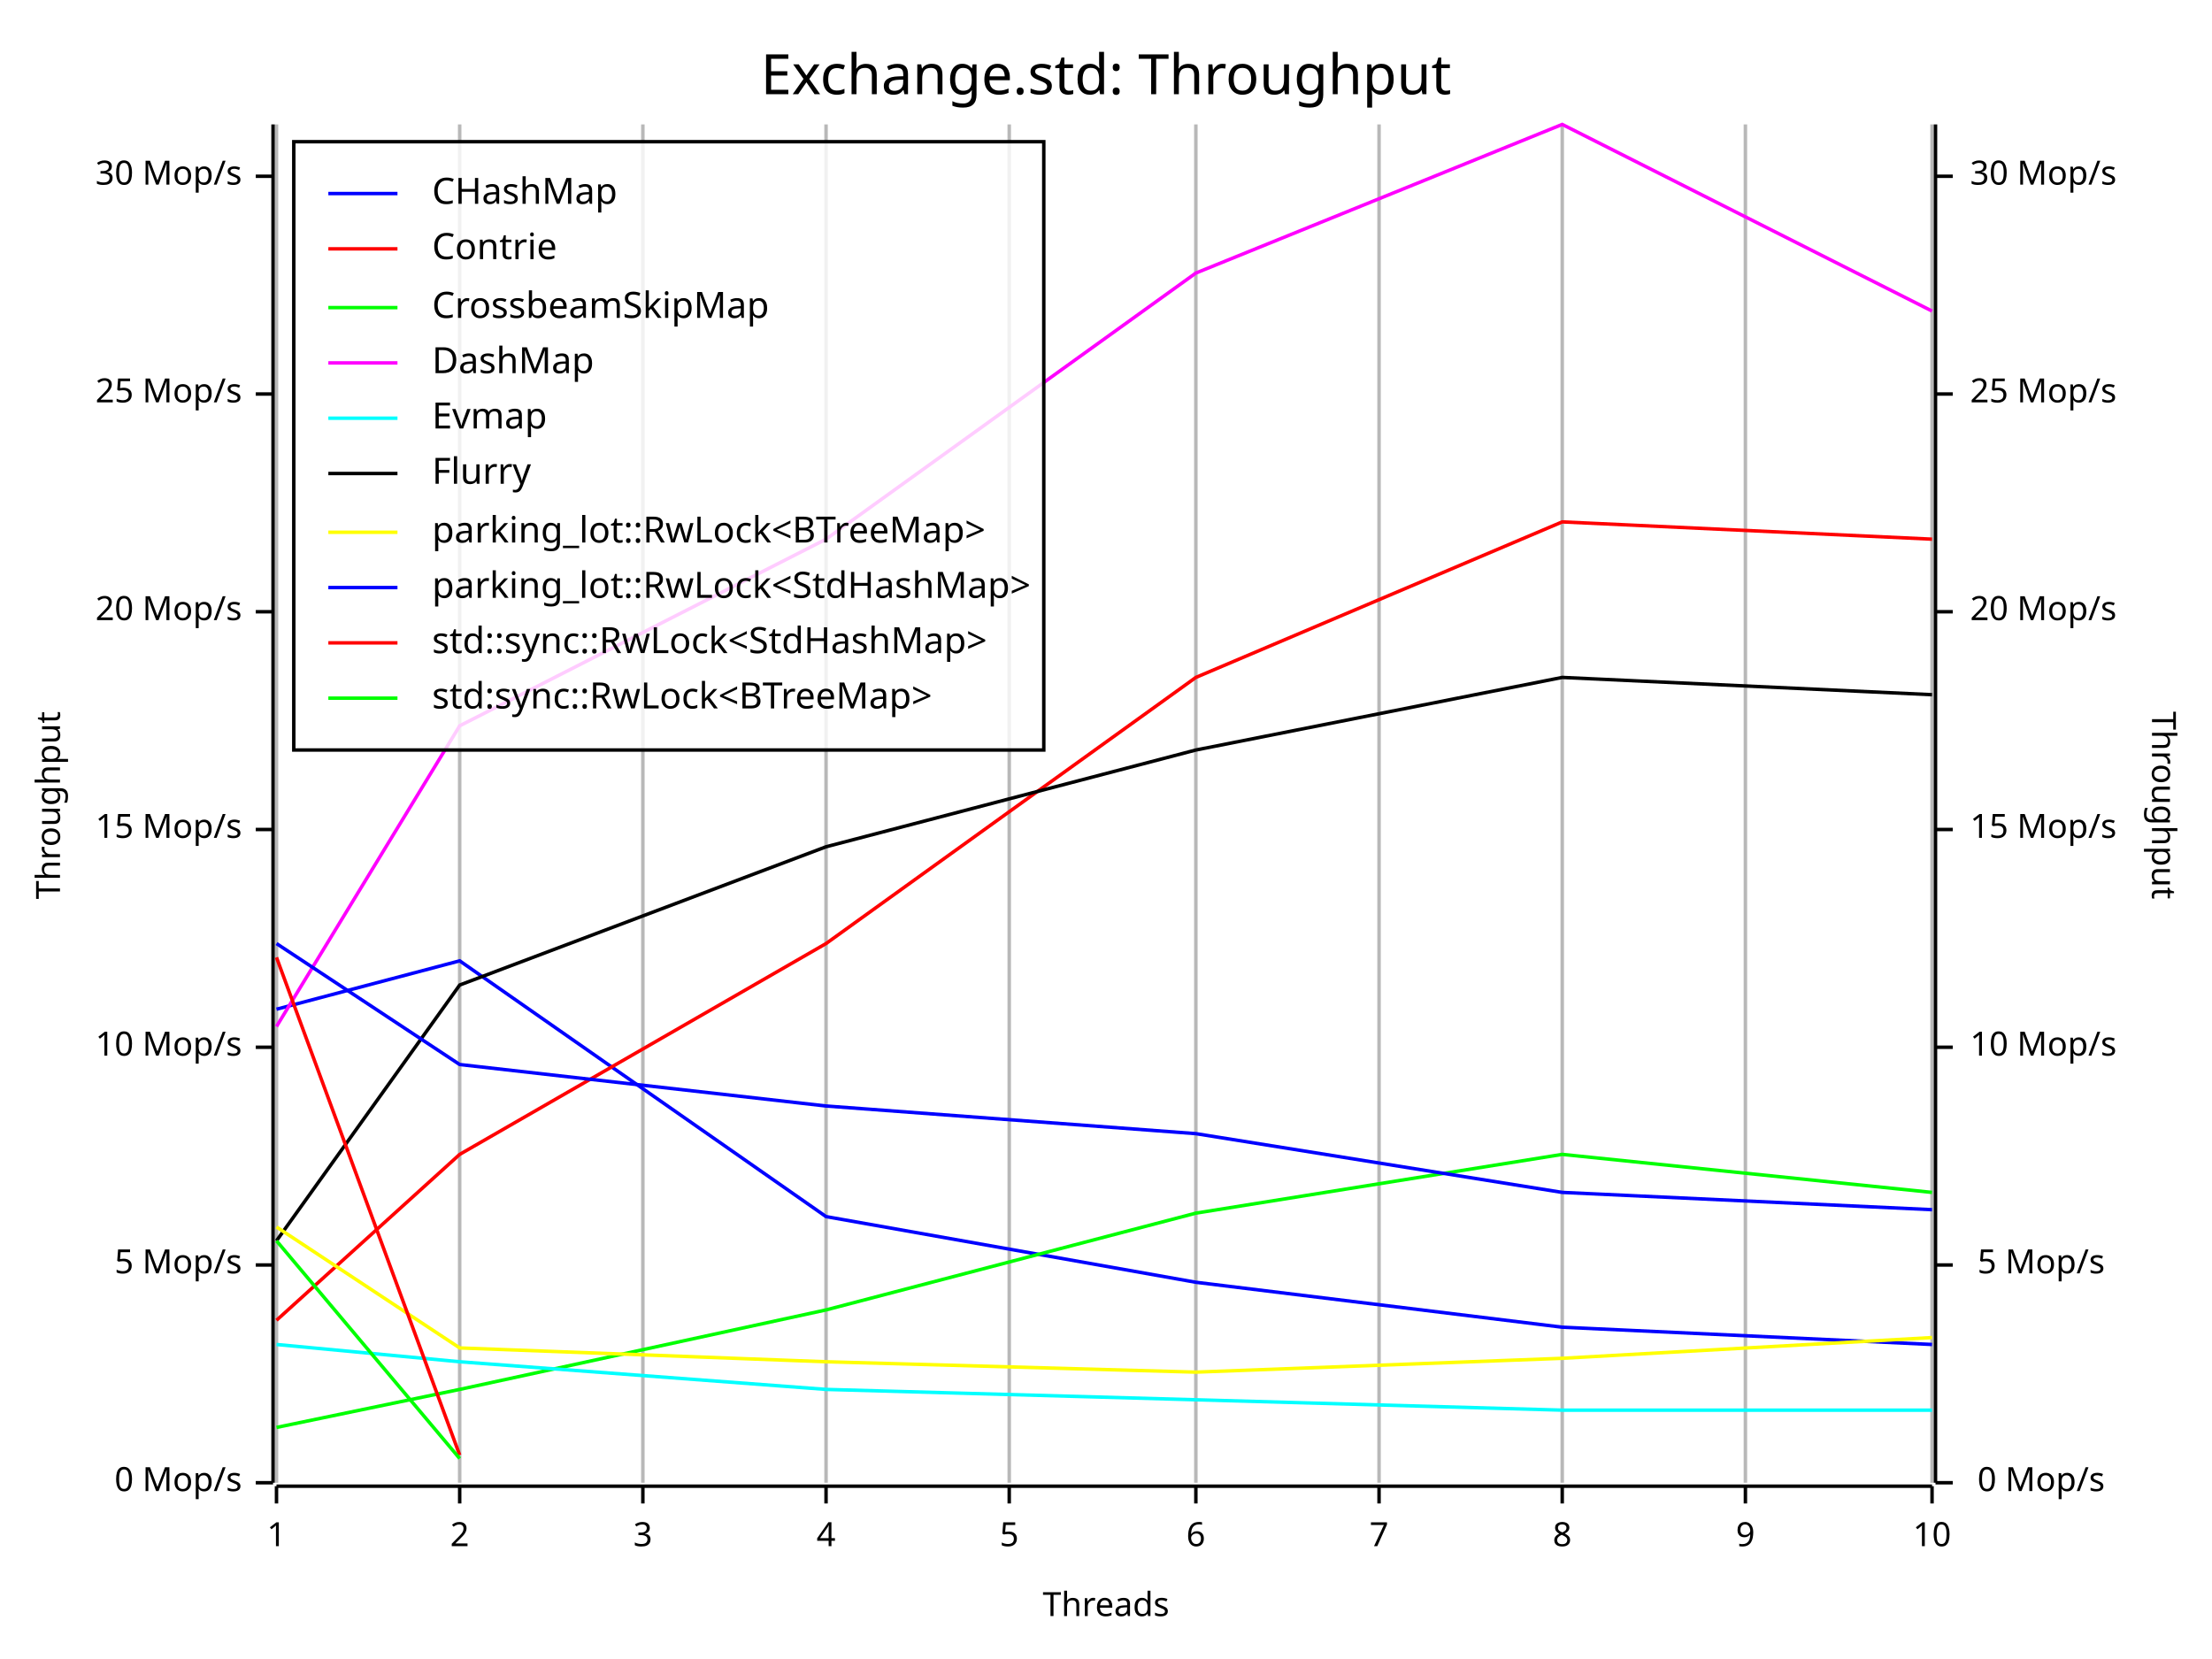
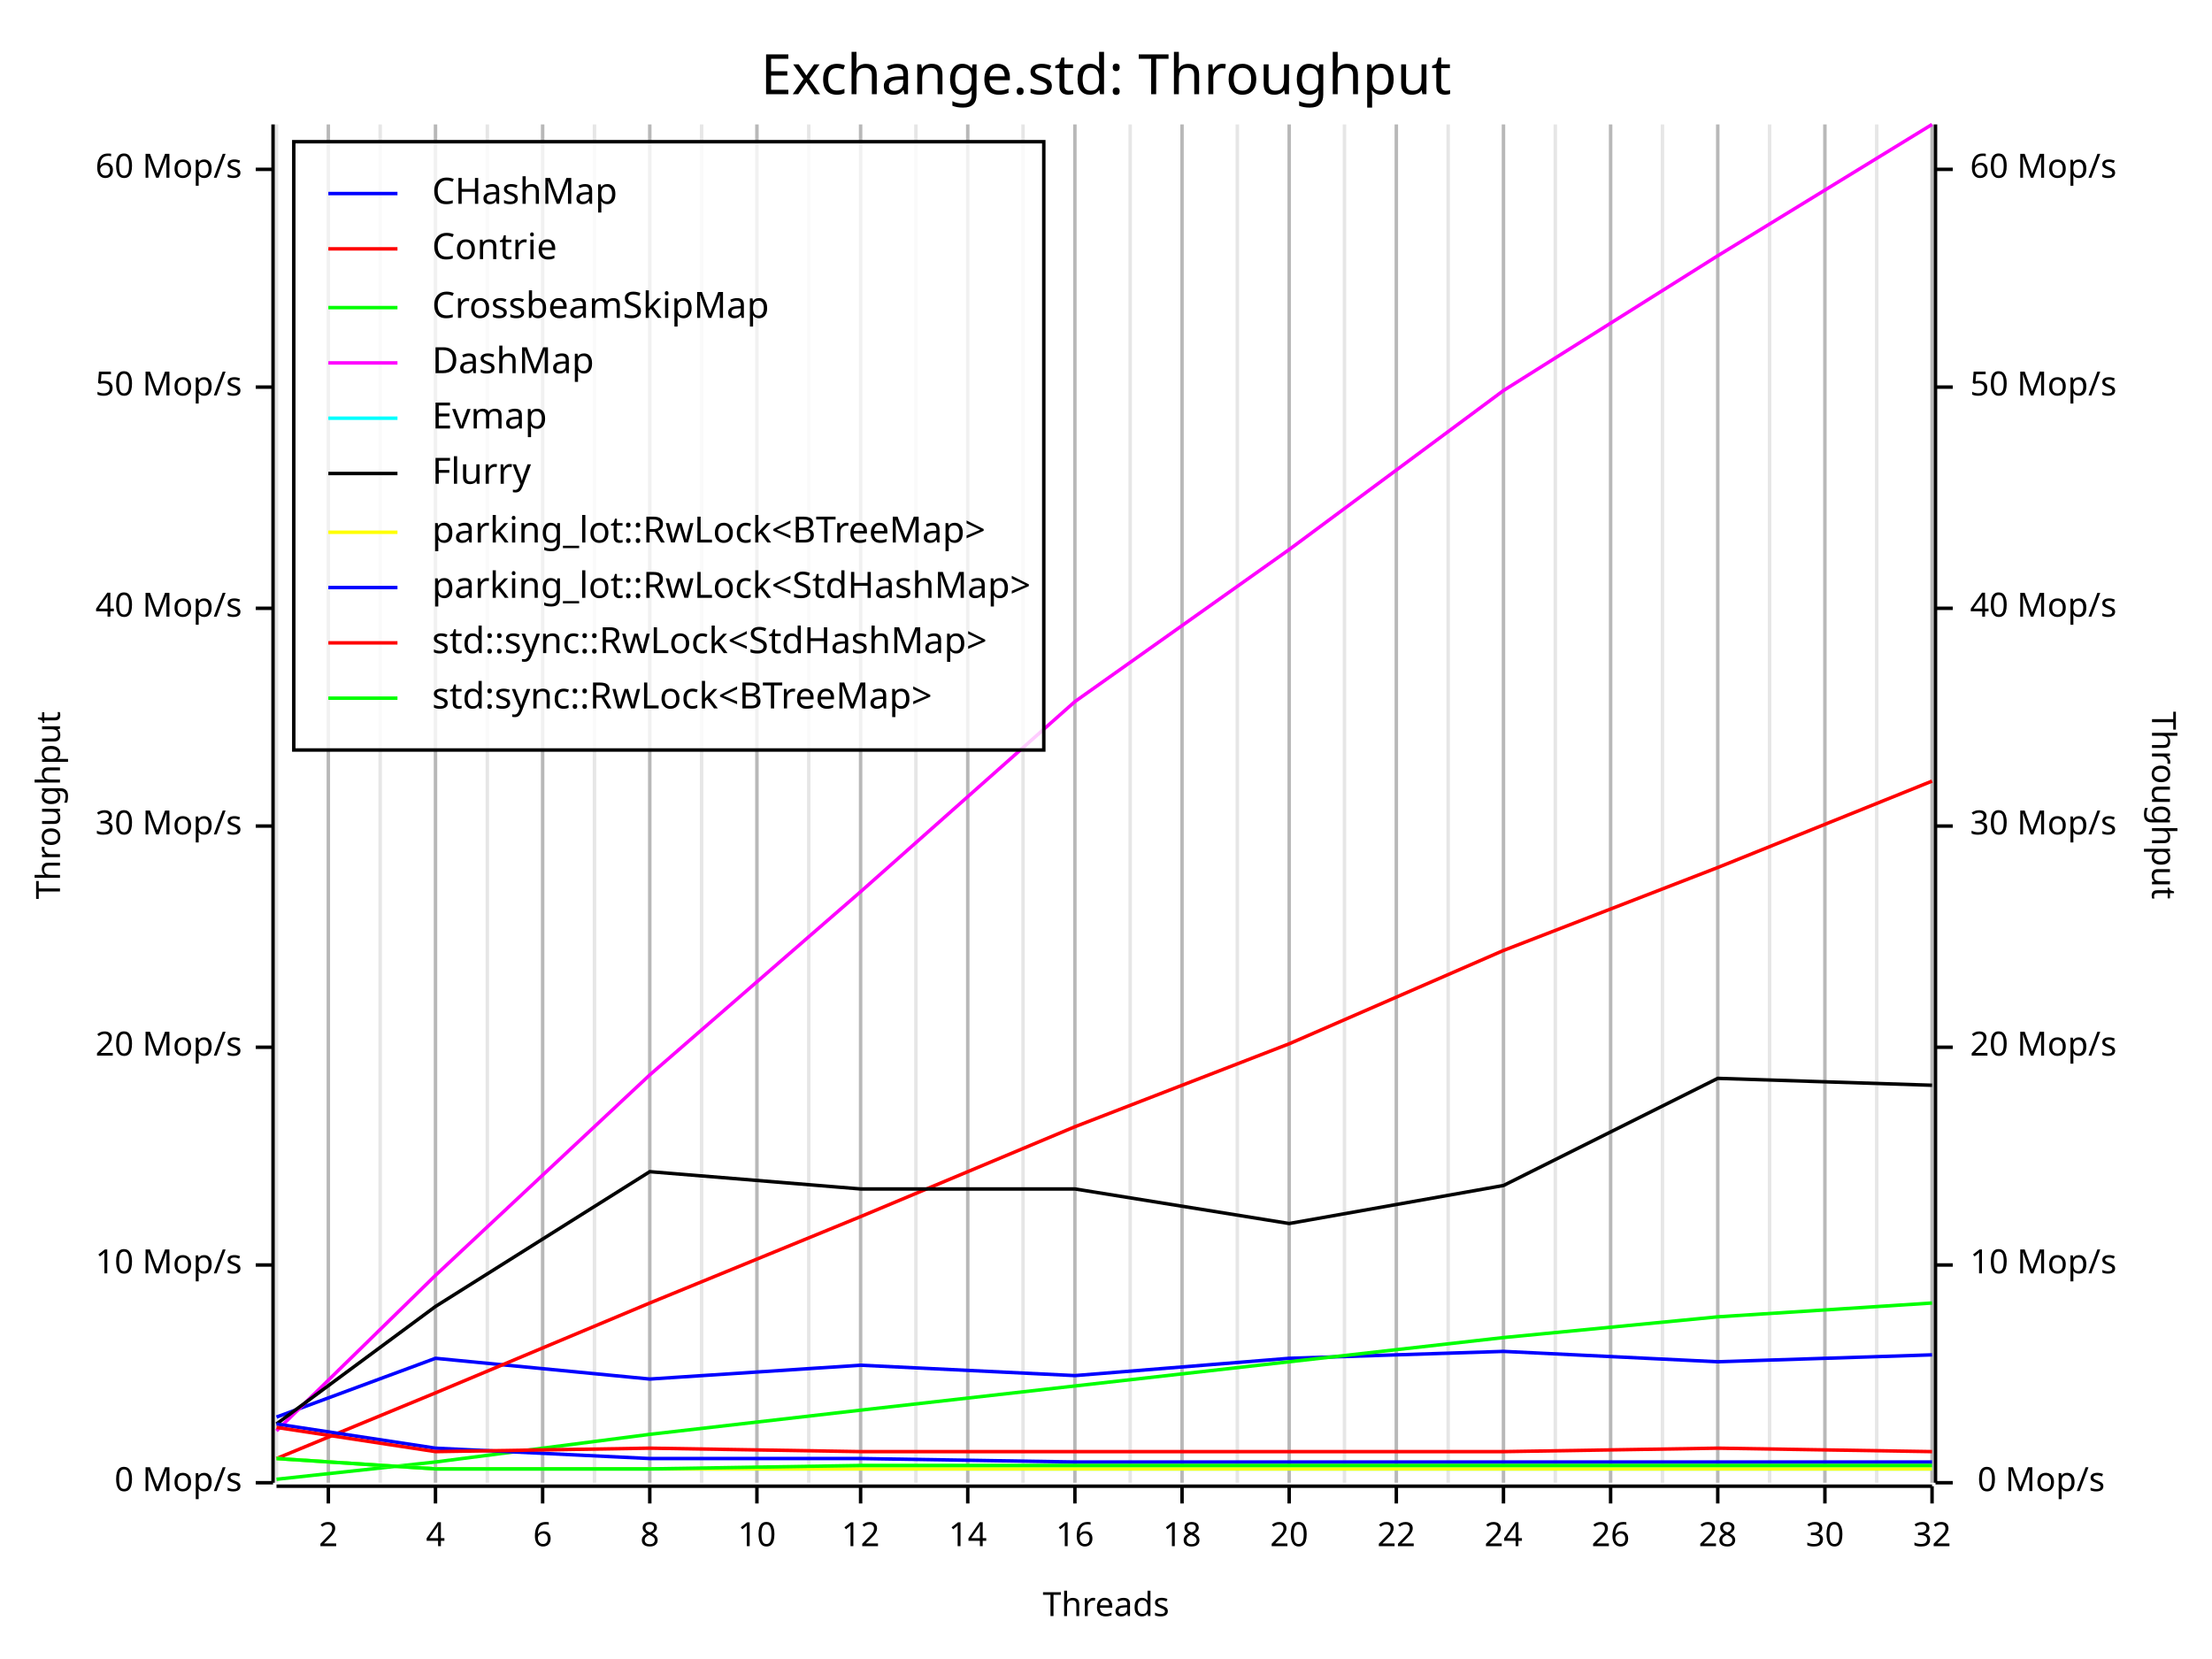
<svg xmlns="http://www.w3.org/2000/svg" width="640" height="480" viewBox="0 0 640 480">
  <rect x="0" y="0" width="640" height="480" opacity="1" fill="#FFFFFF" stroke="none" />
  <text x="320" y="15" dy="0.76em" text-anchor="middle" font-family="Fira Code" font-size="16.129" opacity="1" fill="#000000">
Exchange.std: Throughput
</text>
  <line opacity="0.1" stroke="#000000" stroke-width="1" x1="80" y1="429" x2="80" y2="36" />
-   <line opacity="0.1" stroke="#000000" stroke-width="1" x1="133" y1="429" x2="133" y2="36" />
-   <line opacity="0.1" stroke="#000000" stroke-width="1" x1="186" y1="429" x2="186" y2="36" />
-   <line opacity="0.1" stroke="#000000" stroke-width="1" x1="239" y1="429" x2="239" y2="36" />
-   <line opacity="0.1" stroke="#000000" stroke-width="1" x1="292" y1="429" x2="292" y2="36" />
-   <line opacity="0.1" stroke="#000000" stroke-width="1" x1="346" y1="429" x2="346" y2="36" />
-   <line opacity="0.1" stroke="#000000" stroke-width="1" x1="399" y1="429" x2="399" y2="36" />
-   <line opacity="0.1" stroke="#000000" stroke-width="1" x1="452" y1="429" x2="452" y2="36" />
-   <line opacity="0.1" stroke="#000000" stroke-width="1" x1="505" y1="429" x2="505" y2="36" />
+   <line opacity="0.1" stroke="#000000" stroke-width="1" x1="95" y1="429" x2="95" y2="36" />
+   <line opacity="0.1" stroke="#000000" stroke-width="1" x1="110" y1="429" x2="110" y2="36" />
+   <line opacity="0.1" stroke="#000000" stroke-width="1" x1="126" y1="429" x2="126" y2="36" />
+   <line opacity="0.1" stroke="#000000" stroke-width="1" x1="141" y1="429" x2="141" y2="36" />
+   <line opacity="0.1" stroke="#000000" stroke-width="1" x1="157" y1="429" x2="157" y2="36" />
+   <line opacity="0.1" stroke="#000000" stroke-width="1" x1="172" y1="429" x2="172" y2="36" />
+   <line opacity="0.1" stroke="#000000" stroke-width="1" x1="188" y1="429" x2="188" y2="36" />
+   <line opacity="0.1" stroke="#000000" stroke-width="1" x1="203" y1="429" x2="203" y2="36" />
+   <line opacity="0.1" stroke="#000000" stroke-width="1" x1="219" y1="429" x2="219" y2="36" />
+   <line opacity="0.1" stroke="#000000" stroke-width="1" x1="234" y1="429" x2="234" y2="36" />
+   <line opacity="0.1" stroke="#000000" stroke-width="1" x1="249" y1="429" x2="249" y2="36" />
+   <line opacity="0.1" stroke="#000000" stroke-width="1" x1="265" y1="429" x2="265" y2="36" />
+   <line opacity="0.1" stroke="#000000" stroke-width="1" x1="280" y1="429" x2="280" y2="36" />
+   <line opacity="0.1" stroke="#000000" stroke-width="1" x1="296" y1="429" x2="296" y2="36" />
+   <line opacity="0.1" stroke="#000000" stroke-width="1" x1="311" y1="429" x2="311" y2="36" />
+   <line opacity="0.1" stroke="#000000" stroke-width="1" x1="327" y1="429" x2="327" y2="36" />
+   <line opacity="0.1" stroke="#000000" stroke-width="1" x1="342" y1="429" x2="342" y2="36" />
+   <line opacity="0.1" stroke="#000000" stroke-width="1" x1="358" y1="429" x2="358" y2="36" />
+   <line opacity="0.1" stroke="#000000" stroke-width="1" x1="373" y1="429" x2="373" y2="36" />
+   <line opacity="0.1" stroke="#000000" stroke-width="1" x1="389" y1="429" x2="389" y2="36" />
+   <line opacity="0.1" stroke="#000000" stroke-width="1" x1="404" y1="429" x2="404" y2="36" />
+   <line opacity="0.1" stroke="#000000" stroke-width="1" x1="419" y1="429" x2="419" y2="36" />
+   <line opacity="0.1" stroke="#000000" stroke-width="1" x1="435" y1="429" x2="435" y2="36" />
+   <line opacity="0.1" stroke="#000000" stroke-width="1" x1="450" y1="429" x2="450" y2="36" />
+   <line opacity="0.1" stroke="#000000" stroke-width="1" x1="466" y1="429" x2="466" y2="36" />
+   <line opacity="0.1" stroke="#000000" stroke-width="1" x1="481" y1="429" x2="481" y2="36" />
+   <line opacity="0.1" stroke="#000000" stroke-width="1" x1="497" y1="429" x2="497" y2="36" />
+   <line opacity="0.1" stroke="#000000" stroke-width="1" x1="512" y1="429" x2="512" y2="36" />
+   <line opacity="0.1" stroke="#000000" stroke-width="1" x1="528" y1="429" x2="528" y2="36" />
+   <line opacity="0.1" stroke="#000000" stroke-width="1" x1="543" y1="429" x2="543" y2="36" />
  <line opacity="0.1" stroke="#000000" stroke-width="1" x1="559" y1="429" x2="559" y2="36" />
  <text x="10" y="233" dy="0.76em" text-anchor="middle" font-family="sans-serif" font-size="9.677" opacity="1" fill="#000000" transform="rotate(270, 10, 233)">
Throughput
</text>
  <text x="320" y="470" dy="-0.5ex" text-anchor="middle" font-family="sans-serif" font-size="9.677" opacity="1" fill="#000000">
Threads
</text>
  <text x="630" y="233" dy="0.76em" text-anchor="middle" font-family="sans-serif" font-size="9.677" opacity="1" fill="#000000" transform="rotate(90, 630, 233)">
Throughput
</text>
-   <line opacity="0.2" stroke="#000000" stroke-width="1" x1="80" y1="429" x2="80" y2="36" />
-   <line opacity="0.2" stroke="#000000" stroke-width="1" x1="133" y1="429" x2="133" y2="36" />
-   <line opacity="0.2" stroke="#000000" stroke-width="1" x1="186" y1="429" x2="186" y2="36" />
-   <line opacity="0.2" stroke="#000000" stroke-width="1" x1="239" y1="429" x2="239" y2="36" />
-   <line opacity="0.2" stroke="#000000" stroke-width="1" x1="292" y1="429" x2="292" y2="36" />
-   <line opacity="0.2" stroke="#000000" stroke-width="1" x1="346" y1="429" x2="346" y2="36" />
-   <line opacity="0.2" stroke="#000000" stroke-width="1" x1="399" y1="429" x2="399" y2="36" />
-   <line opacity="0.2" stroke="#000000" stroke-width="1" x1="452" y1="429" x2="452" y2="36" />
-   <line opacity="0.2" stroke="#000000" stroke-width="1" x1="505" y1="429" x2="505" y2="36" />
+   <line opacity="0.2" stroke="#000000" stroke-width="1" x1="95" y1="429" x2="95" y2="36" />
+   <line opacity="0.2" stroke="#000000" stroke-width="1" x1="126" y1="429" x2="126" y2="36" />
+   <line opacity="0.2" stroke="#000000" stroke-width="1" x1="157" y1="429" x2="157" y2="36" />
+   <line opacity="0.2" stroke="#000000" stroke-width="1" x1="188" y1="429" x2="188" y2="36" />
+   <line opacity="0.2" stroke="#000000" stroke-width="1" x1="219" y1="429" x2="219" y2="36" />
+   <line opacity="0.2" stroke="#000000" stroke-width="1" x1="249" y1="429" x2="249" y2="36" />
+   <line opacity="0.2" stroke="#000000" stroke-width="1" x1="280" y1="429" x2="280" y2="36" />
+   <line opacity="0.2" stroke="#000000" stroke-width="1" x1="311" y1="429" x2="311" y2="36" />
+   <line opacity="0.2" stroke="#000000" stroke-width="1" x1="342" y1="429" x2="342" y2="36" />
+   <line opacity="0.2" stroke="#000000" stroke-width="1" x1="373" y1="429" x2="373" y2="36" />
+   <line opacity="0.2" stroke="#000000" stroke-width="1" x1="404" y1="429" x2="404" y2="36" />
+   <line opacity="0.2" stroke="#000000" stroke-width="1" x1="435" y1="429" x2="435" y2="36" />
+   <line opacity="0.2" stroke="#000000" stroke-width="1" x1="466" y1="429" x2="466" y2="36" />
+   <line opacity="0.2" stroke="#000000" stroke-width="1" x1="497" y1="429" x2="497" y2="36" />
+   <line opacity="0.2" stroke="#000000" stroke-width="1" x1="528" y1="429" x2="528" y2="36" />
  <line opacity="0.2" stroke="#000000" stroke-width="1" x1="559" y1="429" x2="559" y2="36" />
  <polyline fill="none" opacity="1" stroke="#000000" stroke-width="1" points="79,36 79,429 " />
  <text x="70" y="429" dy="0.5ex" text-anchor="end" font-family="sans-serif" font-size="9.677" opacity="1" fill="#000000">
0 Mop/s
</text>
  <polyline fill="none" opacity="1" stroke="#000000" stroke-width="1" points="74,429 79,429 " />
  <text x="70" y="366" dy="0.5ex" text-anchor="end" font-family="sans-serif" font-size="9.677" opacity="1" fill="#000000">
- 5 Mop/s
+ 10 Mop/s
</text>
  <polyline fill="none" opacity="1" stroke="#000000" stroke-width="1" points="74,366 79,366 " />
  <text x="70" y="303" dy="0.5ex" text-anchor="end" font-family="sans-serif" font-size="9.677" opacity="1" fill="#000000">
- 10 Mop/s
+ 20 Mop/s
</text>
  <polyline fill="none" opacity="1" stroke="#000000" stroke-width="1" points="74,303 79,303 " />
-   <text x="70" y="240" dy="0.5ex" text-anchor="end" font-family="sans-serif" font-size="9.677" opacity="1" fill="#000000">
- 15 Mop/s
- </text>
-   <polyline fill="none" opacity="1" stroke="#000000" stroke-width="1" points="74,240 79,240 " />
-   <text x="70" y="177" dy="0.5ex" text-anchor="end" font-family="sans-serif" font-size="9.677" opacity="1" fill="#000000">
- 20 Mop/s
- </text>
-   <polyline fill="none" opacity="1" stroke="#000000" stroke-width="1" points="74,177 79,177 " />
-   <text x="70" y="114" dy="0.5ex" text-anchor="end" font-family="sans-serif" font-size="9.677" opacity="1" fill="#000000">
- 25 Mop/s
- </text>
-   <polyline fill="none" opacity="1" stroke="#000000" stroke-width="1" points="74,114 79,114 " />
-   <text x="70" y="51" dy="0.5ex" text-anchor="end" font-family="sans-serif" font-size="9.677" opacity="1" fill="#000000">
+   <text x="70" y="239" dy="0.5ex" text-anchor="end" font-family="sans-serif" font-size="9.677" opacity="1" fill="#000000">
30 Mop/s
</text>
-   <polyline fill="none" opacity="1" stroke="#000000" stroke-width="1" points="74,51 79,51 " />
+   <polyline fill="none" opacity="1" stroke="#000000" stroke-width="1" points="74,239 79,239 " />
+   <text x="70" y="176" dy="0.5ex" text-anchor="end" font-family="sans-serif" font-size="9.677" opacity="1" fill="#000000">
+ 40 Mop/s
+ </text>
+   <polyline fill="none" opacity="1" stroke="#000000" stroke-width="1" points="74,176 79,176 " />
+   <text x="70" y="112" dy="0.5ex" text-anchor="end" font-family="sans-serif" font-size="9.677" opacity="1" fill="#000000">
+ 50 Mop/s
+ </text>
+   <polyline fill="none" opacity="1" stroke="#000000" stroke-width="1" points="74,112 79,112 " />
+   <text x="70" y="49" dy="0.5ex" text-anchor="end" font-family="sans-serif" font-size="9.677" opacity="1" fill="#000000">
+ 60 Mop/s
+ </text>
+   <polyline fill="none" opacity="1" stroke="#000000" stroke-width="1" points="74,49 79,49 " />
  <polyline fill="none" opacity="1" stroke="#000000" stroke-width="1" points="80,430 559,430 " />
-   <text x="80" y="440" dy="0.76em" text-anchor="middle" font-family="sans-serif" font-size="9.677" opacity="1" fill="#000000">
- 1
- </text>
-   <polyline fill="none" opacity="1" stroke="#000000" stroke-width="1" points="80,430 80,435 " />
-   <text x="133" y="440" dy="0.76em" text-anchor="middle" font-family="sans-serif" font-size="9.677" opacity="1" fill="#000000">
+   <text x="95" y="440" dy="0.76em" text-anchor="middle" font-family="sans-serif" font-size="9.677" opacity="1" fill="#000000">
2
</text>
-   <polyline fill="none" opacity="1" stroke="#000000" stroke-width="1" points="133,430 133,435 " />
-   <text x="186" y="440" dy="0.76em" text-anchor="middle" font-family="sans-serif" font-size="9.677" opacity="1" fill="#000000">
- 3
- </text>
-   <polyline fill="none" opacity="1" stroke="#000000" stroke-width="1" points="186,430 186,435 " />
-   <text x="239" y="440" dy="0.76em" text-anchor="middle" font-family="sans-serif" font-size="9.677" opacity="1" fill="#000000">
+   <polyline fill="none" opacity="1" stroke="#000000" stroke-width="1" points="95,430 95,435 " />
+   <text x="126" y="440" dy="0.76em" text-anchor="middle" font-family="sans-serif" font-size="9.677" opacity="1" fill="#000000">
4
</text>
-   <polyline fill="none" opacity="1" stroke="#000000" stroke-width="1" points="239,430 239,435 " />
-   <text x="292" y="440" dy="0.76em" text-anchor="middle" font-family="sans-serif" font-size="9.677" opacity="1" fill="#000000">
- 5
- </text>
-   <polyline fill="none" opacity="1" stroke="#000000" stroke-width="1" points="292,430 292,435 " />
-   <text x="346" y="440" dy="0.76em" text-anchor="middle" font-family="sans-serif" font-size="9.677" opacity="1" fill="#000000">
+   <polyline fill="none" opacity="1" stroke="#000000" stroke-width="1" points="126,430 126,435 " />
+   <text x="157" y="440" dy="0.76em" text-anchor="middle" font-family="sans-serif" font-size="9.677" opacity="1" fill="#000000">
6
</text>
-   <polyline fill="none" opacity="1" stroke="#000000" stroke-width="1" points="346,430 346,435 " />
-   <text x="399" y="440" dy="0.76em" text-anchor="middle" font-family="sans-serif" font-size="9.677" opacity="1" fill="#000000">
- 7
- </text>
-   <polyline fill="none" opacity="1" stroke="#000000" stroke-width="1" points="399,430 399,435 " />
-   <text x="452" y="440" dy="0.76em" text-anchor="middle" font-family="sans-serif" font-size="9.677" opacity="1" fill="#000000">
+   <polyline fill="none" opacity="1" stroke="#000000" stroke-width="1" points="157,430 157,435 " />
+   <text x="188" y="440" dy="0.76em" text-anchor="middle" font-family="sans-serif" font-size="9.677" opacity="1" fill="#000000">
8
</text>
-   <polyline fill="none" opacity="1" stroke="#000000" stroke-width="1" points="452,430 452,435 " />
-   <text x="505" y="440" dy="0.76em" text-anchor="middle" font-family="sans-serif" font-size="9.677" opacity="1" fill="#000000">
- 9
- </text>
-   <polyline fill="none" opacity="1" stroke="#000000" stroke-width="1" points="505,430 505,435 " />
+   <polyline fill="none" opacity="1" stroke="#000000" stroke-width="1" points="188,430 188,435 " />
+   <text x="219" y="440" dy="0.76em" text-anchor="middle" font-family="sans-serif" font-size="9.677" opacity="1" fill="#000000">
+ 10
+ </text>
+   <polyline fill="none" opacity="1" stroke="#000000" stroke-width="1" points="219,430 219,435 " />
+   <text x="249" y="440" dy="0.76em" text-anchor="middle" font-family="sans-serif" font-size="9.677" opacity="1" fill="#000000">
+ 12
+ </text>
+   <polyline fill="none" opacity="1" stroke="#000000" stroke-width="1" points="249,430 249,435 " />
+   <text x="280" y="440" dy="0.76em" text-anchor="middle" font-family="sans-serif" font-size="9.677" opacity="1" fill="#000000">
+ 14
+ </text>
+   <polyline fill="none" opacity="1" stroke="#000000" stroke-width="1" points="280,430 280,435 " />
+   <text x="311" y="440" dy="0.76em" text-anchor="middle" font-family="sans-serif" font-size="9.677" opacity="1" fill="#000000">
+ 16
+ </text>
+   <polyline fill="none" opacity="1" stroke="#000000" stroke-width="1" points="311,430 311,435 " />
+   <text x="342" y="440" dy="0.76em" text-anchor="middle" font-family="sans-serif" font-size="9.677" opacity="1" fill="#000000">
+ 18
+ </text>
+   <polyline fill="none" opacity="1" stroke="#000000" stroke-width="1" points="342,430 342,435 " />
+   <text x="373" y="440" dy="0.76em" text-anchor="middle" font-family="sans-serif" font-size="9.677" opacity="1" fill="#000000">
+ 20
+ </text>
+   <polyline fill="none" opacity="1" stroke="#000000" stroke-width="1" points="373,430 373,435 " />
+   <text x="404" y="440" dy="0.76em" text-anchor="middle" font-family="sans-serif" font-size="9.677" opacity="1" fill="#000000">
+ 22
+ </text>
+   <polyline fill="none" opacity="1" stroke="#000000" stroke-width="1" points="404,430 404,435 " />
+   <text x="435" y="440" dy="0.76em" text-anchor="middle" font-family="sans-serif" font-size="9.677" opacity="1" fill="#000000">
+ 24
+ </text>
+   <polyline fill="none" opacity="1" stroke="#000000" stroke-width="1" points="435,430 435,435 " />
+   <text x="466" y="440" dy="0.76em" text-anchor="middle" font-family="sans-serif" font-size="9.677" opacity="1" fill="#000000">
+ 26
+ </text>
+   <polyline fill="none" opacity="1" stroke="#000000" stroke-width="1" points="466,430 466,435 " />
+   <text x="497" y="440" dy="0.76em" text-anchor="middle" font-family="sans-serif" font-size="9.677" opacity="1" fill="#000000">
+ 28
+ </text>
+   <polyline fill="none" opacity="1" stroke="#000000" stroke-width="1" points="497,430 497,435 " />
+   <text x="528" y="440" dy="0.76em" text-anchor="middle" font-family="sans-serif" font-size="9.677" opacity="1" fill="#000000">
+ 30
+ </text>
+   <polyline fill="none" opacity="1" stroke="#000000" stroke-width="1" points="528,430 528,435 " />
  <text x="559" y="440" dy="0.76em" text-anchor="middle" font-family="sans-serif" font-size="9.677" opacity="1" fill="#000000">
- 10
+ 32
</text>
  <polyline fill="none" opacity="1" stroke="#000000" stroke-width="1" points="559,430 559,435 " />
  <polyline fill="none" opacity="1" stroke="#000000" stroke-width="1" points="560,36 560,429 " />
  <text x="609" y="429" dy="0.5ex" text-anchor="end" font-family="sans-serif" font-size="9.677" opacity="1" fill="#000000">
0 Mop/s
</text>
  <polyline fill="none" opacity="1" stroke="#000000" stroke-width="1" points="560,429 565,429 " />
-   <text x="609" y="366" dy="0.5ex" text-anchor="end" font-family="sans-serif" font-size="9.677" opacity="1" fill="#000000">
- 5 Mop/s
+   <text x="570" y="366" dy="0.5ex" text-anchor="start" font-family="sans-serif" font-size="9.677" opacity="1" fill="#000000">
+ 10 Mop/s
</text>
  <polyline fill="none" opacity="1" stroke="#000000" stroke-width="1" points="560,366 565,366 " />
  <text x="570" y="303" dy="0.5ex" text-anchor="start" font-family="sans-serif" font-size="9.677" opacity="1" fill="#000000">
- 10 Mop/s
+ 20 Mop/s
</text>
  <polyline fill="none" opacity="1" stroke="#000000" stroke-width="1" points="560,303 565,303 " />
-   <text x="570" y="240" dy="0.5ex" text-anchor="start" font-family="sans-serif" font-size="9.677" opacity="1" fill="#000000">
- 15 Mop/s
- </text>
-   <polyline fill="none" opacity="1" stroke="#000000" stroke-width="1" points="560,240 565,240 " />
-   <text x="570" y="177" dy="0.5ex" text-anchor="start" font-family="sans-serif" font-size="9.677" opacity="1" fill="#000000">
- 20 Mop/s
- </text>
-   <polyline fill="none" opacity="1" stroke="#000000" stroke-width="1" points="560,177 565,177 " />
-   <text x="570" y="114" dy="0.5ex" text-anchor="start" font-family="sans-serif" font-size="9.677" opacity="1" fill="#000000">
- 25 Mop/s
- </text>
-   <polyline fill="none" opacity="1" stroke="#000000" stroke-width="1" points="560,114 565,114 " />
-   <text x="570" y="51" dy="0.5ex" text-anchor="start" font-family="sans-serif" font-size="9.677" opacity="1" fill="#000000">
+   <text x="570" y="239" dy="0.5ex" text-anchor="start" font-family="sans-serif" font-size="9.677" opacity="1" fill="#000000">
30 Mop/s
</text>
-   <polyline fill="none" opacity="1" stroke="#000000" stroke-width="1" points="560,51 565,51 " />
-   <polyline fill="none" opacity="1" stroke="#0000FF" stroke-width="1" points="80,292 133,278 239,352 346,371 452,384 559,389 " />
-   <polyline fill="none" opacity="1" stroke="#FF0000" stroke-width="1" points="80,382 133,334 239,273 346,196 452,151 559,156 " />
-   <polyline fill="none" opacity="1" stroke="#00FF00" stroke-width="1" points="80,413 133,402 239,379 346,351 452,334 559,345 " />
-   <polyline fill="none" opacity="1" stroke="#FF00FF" stroke-width="1" points="80,297 133,210 239,156 346,79 452,36 559,90 " />
-   <polyline fill="none" opacity="1" stroke="#00FFFF" stroke-width="1" points="80,389 133,394 239,402 346,405 452,408 559,408 " />
-   <polyline fill="none" opacity="1" stroke="#000000" stroke-width="1" points="80,359 133,285 239,245 346,217 452,196 559,201 " />
-   <polyline fill="none" opacity="1" stroke="#FFFF00" stroke-width="1" points="80,355 133,390 239,394 346,397 452,393 559,387 " />
-   <polyline fill="none" opacity="1" stroke="#0000FF" stroke-width="1" points="80,273 133,308 239,320 346,328 452,345 559,350 " />
-   <polyline fill="none" opacity="1" stroke="#FF0000" stroke-width="1" points="80,277 133,421 " />
-   <polyline fill="none" opacity="1" stroke="#00FF00" stroke-width="1" points="80,359 133,422 " />
+   <polyline fill="none" opacity="1" stroke="#000000" stroke-width="1" points="560,239 565,239 " />
+   <text x="570" y="176" dy="0.5ex" text-anchor="start" font-family="sans-serif" font-size="9.677" opacity="1" fill="#000000">
+ 40 Mop/s
+ </text>
+   <polyline fill="none" opacity="1" stroke="#000000" stroke-width="1" points="560,176 565,176 " />
+   <text x="570" y="112" dy="0.5ex" text-anchor="start" font-family="sans-serif" font-size="9.677" opacity="1" fill="#000000">
+ 50 Mop/s
+ </text>
+   <polyline fill="none" opacity="1" stroke="#000000" stroke-width="1" points="560,112 565,112 " />
+   <text x="570" y="49" dy="0.5ex" text-anchor="start" font-family="sans-serif" font-size="9.677" opacity="1" fill="#000000">
+ 60 Mop/s
+ </text>
+   <polyline fill="none" opacity="1" stroke="#000000" stroke-width="1" points="560,49 565,49 " />
+   <polyline fill="none" opacity="1" stroke="#0000FF" stroke-width="1" points="80,410 126,393 188,399 249,395 311,398 373,393 435,391 497,394 559,392 " />
+   <polyline fill="none" opacity="1" stroke="#FF0000" stroke-width="1" points="80,422 126,403 188,377 249,352 311,326 373,302 435,275 497,251 559,226 " />
+   <polyline fill="none" opacity="1" stroke="#00FF00" stroke-width="1" points="80,428 126,423 188,415 249,408 311,401 373,394 435,387 497,381 559,377 " />
+   <polyline fill="none" opacity="1" stroke="#FF00FF" stroke-width="1" points="80,414 126,369 188,311 249,258 311,203 373,159 435,113 497,74 559,36 " />
+   <polyline fill="none" opacity="1" stroke="#00FFFF" stroke-width="1" points="80,422 126,425 188,425 249,425 311,425 373,425 435,425 497,425 559,425 " />
+   <polyline fill="none" opacity="1" stroke="#000000" stroke-width="1" points="80,412 126,378 188,339 249,344 311,344 373,354 435,343 497,312 559,314 " />
+   <polyline fill="none" opacity="1" stroke="#FFFF00" stroke-width="1" points="80,422 126,425 188,425 249,425 311,425 373,425 435,425 497,425 559,425 " />
+   <polyline fill="none" opacity="1" stroke="#0000FF" stroke-width="1" points="80,412 126,419 188,422 249,422 311,423 373,423 435,423 497,423 559,423 " />
+   <polyline fill="none" opacity="1" stroke="#FF0000" stroke-width="1" points="80,413 126,420 188,419 249,420 311,420 373,420 435,420 497,419 559,420 " />
+   <polyline fill="none" opacity="1" stroke="#00FF00" stroke-width="1" points="80,422 126,425 188,425 249,424 311,424 373,424 435,424 497,424 559,424 " />
  <rect x="85" y="41" width="217" height="176" opacity="0.8" fill="#FFFFFF" stroke="none" />
  <rect x="85" y="41" width="217" height="176" opacity="1" fill="none" stroke="#000000" />
  <text x="125" y="51" dy="0.76em" text-anchor="start" font-family="Fira Code" font-size="10.484" opacity="1" fill="#000000">
CHashMap
</text>
  <text x="125" y="67" dy="0.76em" text-anchor="start" font-family="Fira Code" font-size="10.484" opacity="1" fill="#000000">
Contrie
</text>
  <text x="125" y="84" dy="0.76em" text-anchor="start" font-family="Fira Code" font-size="10.484" opacity="1" fill="#000000">
CrossbeamSkipMap
</text>
  <text x="125" y="100" dy="0.76em" text-anchor="start" font-family="Fira Code" font-size="10.484" opacity="1" fill="#000000">
DashMap
</text>
  <text x="125" y="116" dy="0.76em" text-anchor="start" font-family="Fira Code" font-size="10.484" opacity="1" fill="#000000">
Evmap
</text>
  <text x="125" y="132" dy="0.76em" text-anchor="start" font-family="Fira Code" font-size="10.484" opacity="1" fill="#000000">
Flurry
</text>
  <text x="125" y="149" dy="0.76em" text-anchor="start" font-family="Fira Code" font-size="10.484" opacity="1" fill="#000000">
parking_lot::RwLock&lt;BTreeMap&gt;
</text>
  <text x="125" y="165" dy="0.76em" text-anchor="start" font-family="Fira Code" font-size="10.484" opacity="1" fill="#000000">
parking_lot::RwLock&lt;StdHashMap&gt;
</text>
  <text x="125" y="181" dy="0.76em" text-anchor="start" font-family="Fira Code" font-size="10.484" opacity="1" fill="#000000">
std::sync::RwLock&lt;StdHashMap&gt;
</text>
  <text x="125" y="197" dy="0.76em" text-anchor="start" font-family="Fira Code" font-size="10.484" opacity="1" fill="#000000">
std:sync::RwLock&lt;BTreeMap&gt;
</text>
  <polyline fill="none" opacity="1" stroke="#0000FF" stroke-width="1" points="95,56 115,56 " />
  <polyline fill="none" opacity="1" stroke="#FF0000" stroke-width="1" points="95,72 115,72 " />
  <polyline fill="none" opacity="1" stroke="#00FF00" stroke-width="1" points="95,89 115,89 " />
  <polyline fill="none" opacity="1" stroke="#FF00FF" stroke-width="1" points="95,105 115,105 " />
  <polyline fill="none" opacity="1" stroke="#00FFFF" stroke-width="1" points="95,121 115,121 " />
  <polyline fill="none" opacity="1" stroke="#000000" stroke-width="1" points="95,137 115,137 " />
  <polyline fill="none" opacity="1" stroke="#FFFF00" stroke-width="1" points="95,154 115,154 " />
  <polyline fill="none" opacity="1" stroke="#0000FF" stroke-width="1" points="95,170 115,170 " />
  <polyline fill="none" opacity="1" stroke="#FF0000" stroke-width="1" points="95,186 115,186 " />
  <polyline fill="none" opacity="1" stroke="#00FF00" stroke-width="1" points="95,202 115,202 " />
</svg>
